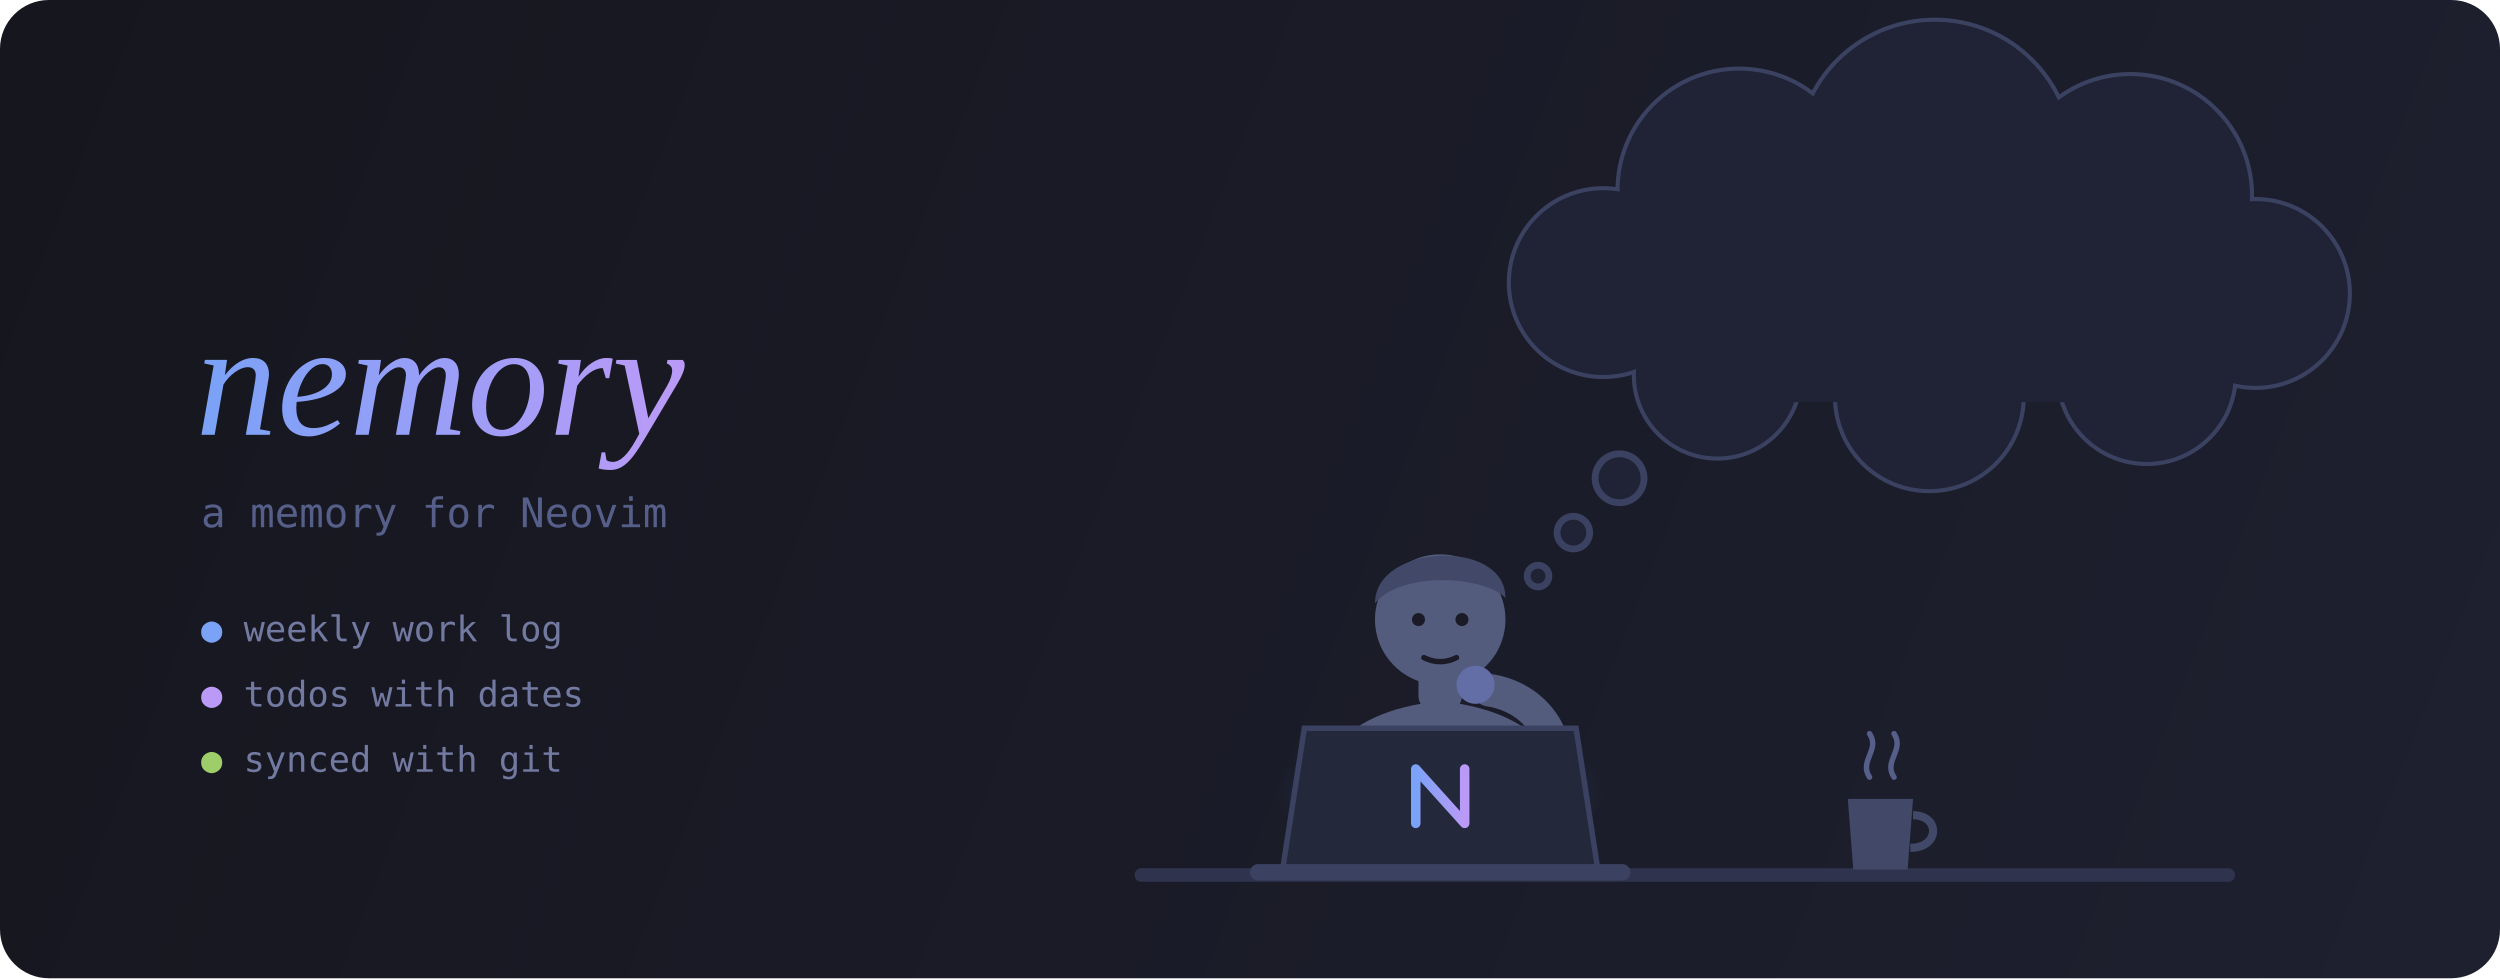
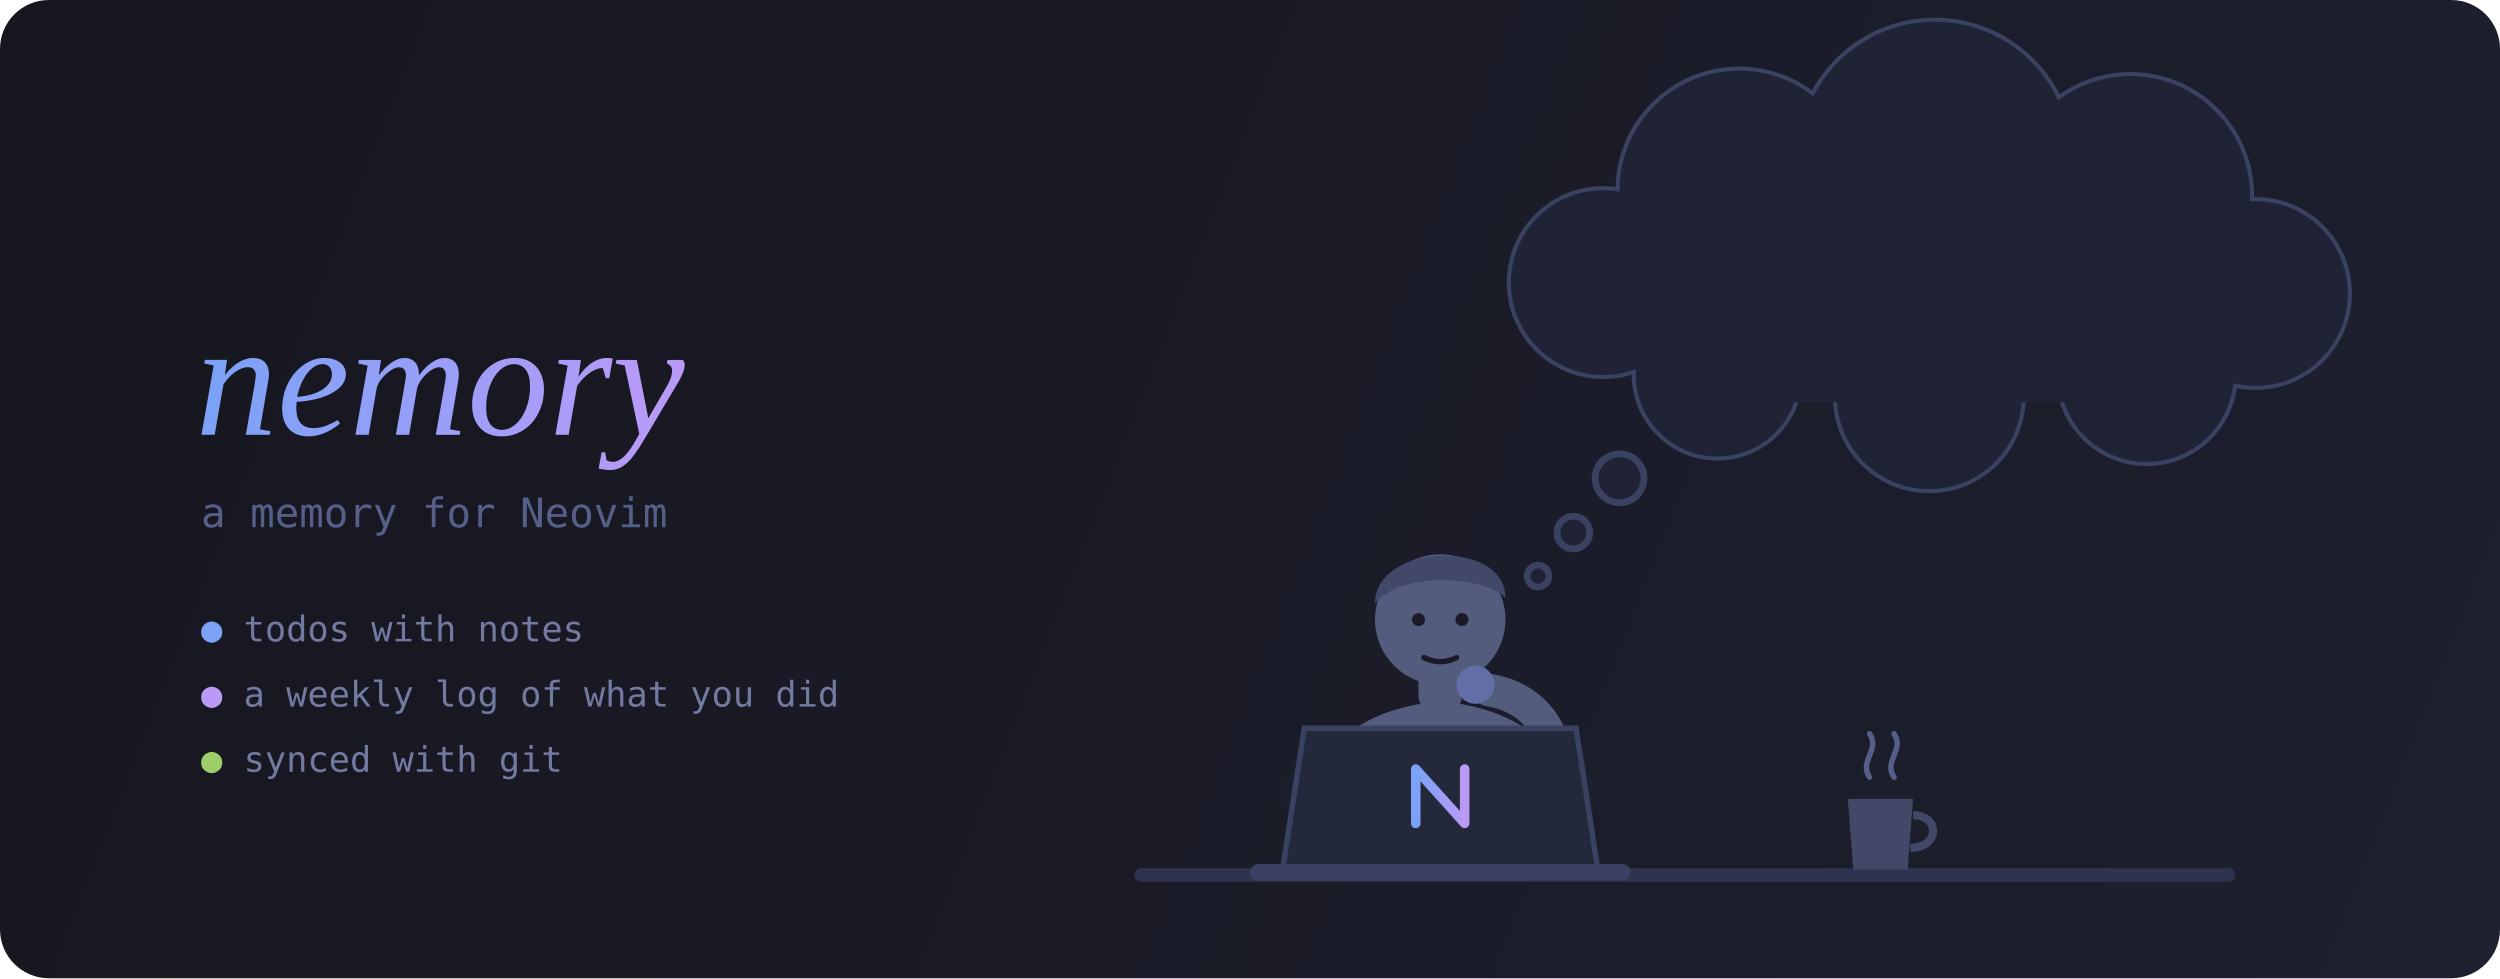
<svg xmlns="http://www.w3.org/2000/svg" width="920" height="360" viewBox="0 0 920 360" fill="none">
  <defs>
    <linearGradient id="bg" x1="0" y1="0" x2="920" y2="360" gradientUnits="userSpaceOnUse">
      <stop offset="0" stop-color="#16161e" />
      <stop offset="1" stop-color="#1e2030" />
    </linearGradient>
    <linearGradient id="accent" x1="0" y1="0" x2="1" y2="0">
      <stop offset="0" stop-color="#7aa2f7" />
      <stop offset="1" stop-color="#bb9af7" />
    </linearGradient>
    <radialGradient id="glow" cx="0.5" cy="0.5" r="0.5">
      <stop offset="0" stop-color="#7aa2f7" stop-opacity="0.35" />
      <stop offset="1" stop-color="#7aa2f7" stop-opacity="0" />
    </radialGradient>
  </defs>
  <rect width="920" height="360" rx="18" fill="url(#bg)" />
  <text x="72" y="160" font-family="Georgia, 'Times New Roman', serif" font-style="italic" font-size="60" fill="url(#accent)">nemory</text>
  <text x="74" y="194" font-family="ui-monospace, Menlo, Consolas, monospace" font-size="15" fill="#565f89">a memory for Neovim</text>
  <g font-family="ui-monospace, Menlo, Consolas, monospace" font-size="13" fill="#737aa2">
    <text x="74" y="236">
-       <tspan fill="#7aa2f7">●</tspan> weekly work log</text>
+       <tspan fill="#7aa2f7">●</tspan> todos with notes</text>
    <text x="74" y="260">
-       <tspan fill="#bb9af7">●</tspan> todos with dates</text>
+       <tspan fill="#bb9af7">●</tspan> a weekly log of what you did</text>
    <text x="74" y="284">
      <tspan fill="#9ece6a">●</tspan> synced with git</text>
  </g>
  <g stroke="#3b4261" stroke-width="3">
    <circle cx="590" cy="104" r="34" />
    <circle cx="640" cy="70" r="44" />
    <circle cx="712" cy="58" r="50" />
    <circle cx="784" cy="72" r="44" />
    <circle cx="830" cy="108" r="34" />
    <circle cx="790" cy="138" r="32" />
    <circle cx="710" cy="146" r="34" />
    <circle cx="632" cy="138" r="30" />
  </g>
  <g fill="#1f2335">
    <circle cx="590" cy="104" r="34" />
    <circle cx="640" cy="70" r="44" />
    <circle cx="712" cy="58" r="50" />
    <circle cx="784" cy="72" r="44" />
    <circle cx="830" cy="108" r="34" />
    <circle cx="790" cy="138" r="32" />
    <circle cx="710" cy="146" r="34" />
    <circle cx="632" cy="138" r="30" />
    <rect x="604" y="76" width="212" height="72" />
  </g>
  <g font-family="ui-monospace, Menlo, Consolas, monospace" font-size="13" fill="#a9b1d6" opacity="0">
    <animate attributeName="opacity" values="0;1;1;0;0" keyTimes="0;0.05;0.45;0.5;1" dur="10s" repeatCount="indefinite" />
-     <text x="628" y="70" fill="#bb9af7">todo.md</text>
+     <text x="628" y="70" fill="#bb9af7">todos</text>
    <text x="628" y="96">
      <tspan fill="#565f89">[ ]</tspan> renew passport</text>
    <text x="628" y="118">
      <tspan fill="#565f89">[ ]</tspan> call dentist</text>
    <text x="628" y="140">
      <tspan fill="#565f89">[ ]</tspan> fix bike</text>
    <g fill="#9ece6a" font-weight="bold">
      <text x="636" y="118" opacity="0">x<animate attributeName="opacity" values="0;0;1;1;0;0" keyTimes="0;0.15;0.17;0.48;0.5;1" dur="10s" repeatCount="indefinite" />
      </text>
      <text x="636" y="96" opacity="0">x<animate attributeName="opacity" values="0;0;1;1;0;0" keyTimes="0;0.28;0.3;0.48;0.5;1" dur="10s" repeatCount="indefinite" />
      </text>
    </g>
  </g>
  <g font-family="ui-monospace, Menlo, Consolas, monospace" font-size="13" fill="#a9b1d6" opacity="0">
    <animate attributeName="opacity" values="0;0;1;1;0" keyTimes="0;0.5;0.55;0.95;1" dur="10s" repeatCount="indefinite" />
-     <text x="628" y="70" fill="#7aa2f7">## monday</text>
+     <text x="628" y="70" fill="#7aa2f7">done this week</text>
    <text x="628" y="96" opacity="0">- shipped the API<animate attributeName="opacity" values="0;0;1;1;0" keyTimes="0;0.6;0.62;0.95;1" dur="10s" repeatCount="indefinite" />
    </text>
    <text x="628" y="118" opacity="0">- reviewed 3 PRs<animate attributeName="opacity" values="0;0;1;1;0" keyTimes="0;0.7;0.72;0.95;1" dur="10s" repeatCount="indefinite" />
    </text>
    <text x="628" y="140" opacity="0">- fixed the flaky spec<animate attributeName="opacity" values="0;0;1;1;0" keyTimes="0;0.8;0.82;0.95;1" dur="10s" repeatCount="indefinite" />
    </text>
  </g>
  <g fill="#1f2335" stroke="#3b4261" stroke-width="2.5">
    <circle cx="596" cy="176" r="9">
      <animate attributeName="opacity" values="0.3;1;0.3" dur="2.4s" begin="0.8s" repeatCount="indefinite" />
    </circle>
    <circle cx="579" cy="196" r="6">
      <animate attributeName="opacity" values="0.3;1;0.3" dur="2.4s" begin="0.4s" repeatCount="indefinite" />
    </circle>
    <circle cx="566" cy="212" r="4">
      <animate attributeName="opacity" values="0.3;1;0.3" dur="2.4s" repeatCount="indefinite" />
    </circle>
  </g>
  <line x1="420" y1="322" x2="820" y2="322" stroke="#2f334d" stroke-width="5" stroke-linecap="round" />
  <path d="M 478 322 C 478 282 492 262 530 258 C 568 262 582 282 582 322 Z" fill="#545c7e" />
  <rect x="522" y="240" width="16" height="22" rx="6" fill="#545c7e" />
  <circle cx="530" cy="228" r="24" fill="#545c7e" />
  <path d="M 506 222 C 506 200 554 198 554 220 C 546 212 516 210 506 222 Z" fill="#414868" />
  <g fill="#1a1b26">
    <ellipse cx="522" cy="228" rx="2.4" ry="2.4">
      <animate attributeName="ry" values="2.4;2.4;0.3;2.4;2.4" keyTimes="0;0.9;0.93;0.96;1" dur="4.5s" repeatCount="indefinite" />
    </ellipse>
    <ellipse cx="538" cy="228" rx="2.4" ry="2.4">
      <animate attributeName="ry" values="2.4;2.4;0.3;2.4;2.4" keyTimes="0;0.9;0.93;0.96;1" dur="4.5s" repeatCount="indefinite" />
    </ellipse>
    <animateTransform attributeName="transform" type="translate" values="0 0;3 -2;3 -2;0 0;0 0" keyTimes="0;0.2;0.5;0.7;1" dur="6s" repeatCount="indefinite" />
  </g>
  <path d="M 524 242 Q 530 245 536 242" stroke="#1a1b26" stroke-width="2" stroke-linecap="round" />
  <path d="M 572 290 C 576 268 562 256 548 254" stroke="#545c7e" stroke-width="12" stroke-linecap="round" />
  <circle cx="543" cy="252" r="7" fill="#636da6">
    <animateTransform attributeName="transform" type="translate" values="0 0;0 -1.5;0 0" dur="3s" repeatCount="indefinite" />
  </circle>
  <ellipse cx="530" cy="292" rx="60" ry="26" fill="url(#glow)" />
  <path d="M 472 320 L 480 268 L 580 268 L 588 320 Z" fill="#24283b" stroke="#3b4261" stroke-width="2" />
  <g transform="translate(530 293)">
    <path d="M -9 10 L -9 -10 L 9 10 L 9 -10" stroke="url(#accent)" stroke-width="3.5" stroke-linecap="round" stroke-linejoin="round">
      <animate attributeName="opacity" values="0.55;1;0.55" dur="3s" repeatCount="indefinite" />
    </path>
  </g>
  <rect x="460" y="318" width="140" height="6" rx="3" fill="#3b4261" />
  <path d="M 680 294 L 704 294 L 702 320 L 682 320 Z" fill="#414868" />
  <path d="M 704 300 C 714 300 714 312 703 312" stroke="#414868" stroke-width="3" />
  <g stroke="#565f89" stroke-width="2" stroke-linecap="round">
    <path d="M 688 286 C 684 280 692 276 688 270">
      <animate attributeName="opacity" values="0;0.8;0" dur="3s" repeatCount="indefinite" />
      <animateTransform attributeName="transform" type="translate" values="0 2;0 -4" dur="3s" repeatCount="indefinite" />
    </path>
    <path d="M 697 286 C 693 280 701 276 697 270">
      <animate attributeName="opacity" values="0;0.8;0" dur="3s" begin="1.5s" repeatCount="indefinite" />
      <animateTransform attributeName="transform" type="translate" values="0 2;0 -4" dur="3s" begin="1.5s" repeatCount="indefinite" />
    </path>
  </g>
</svg>
